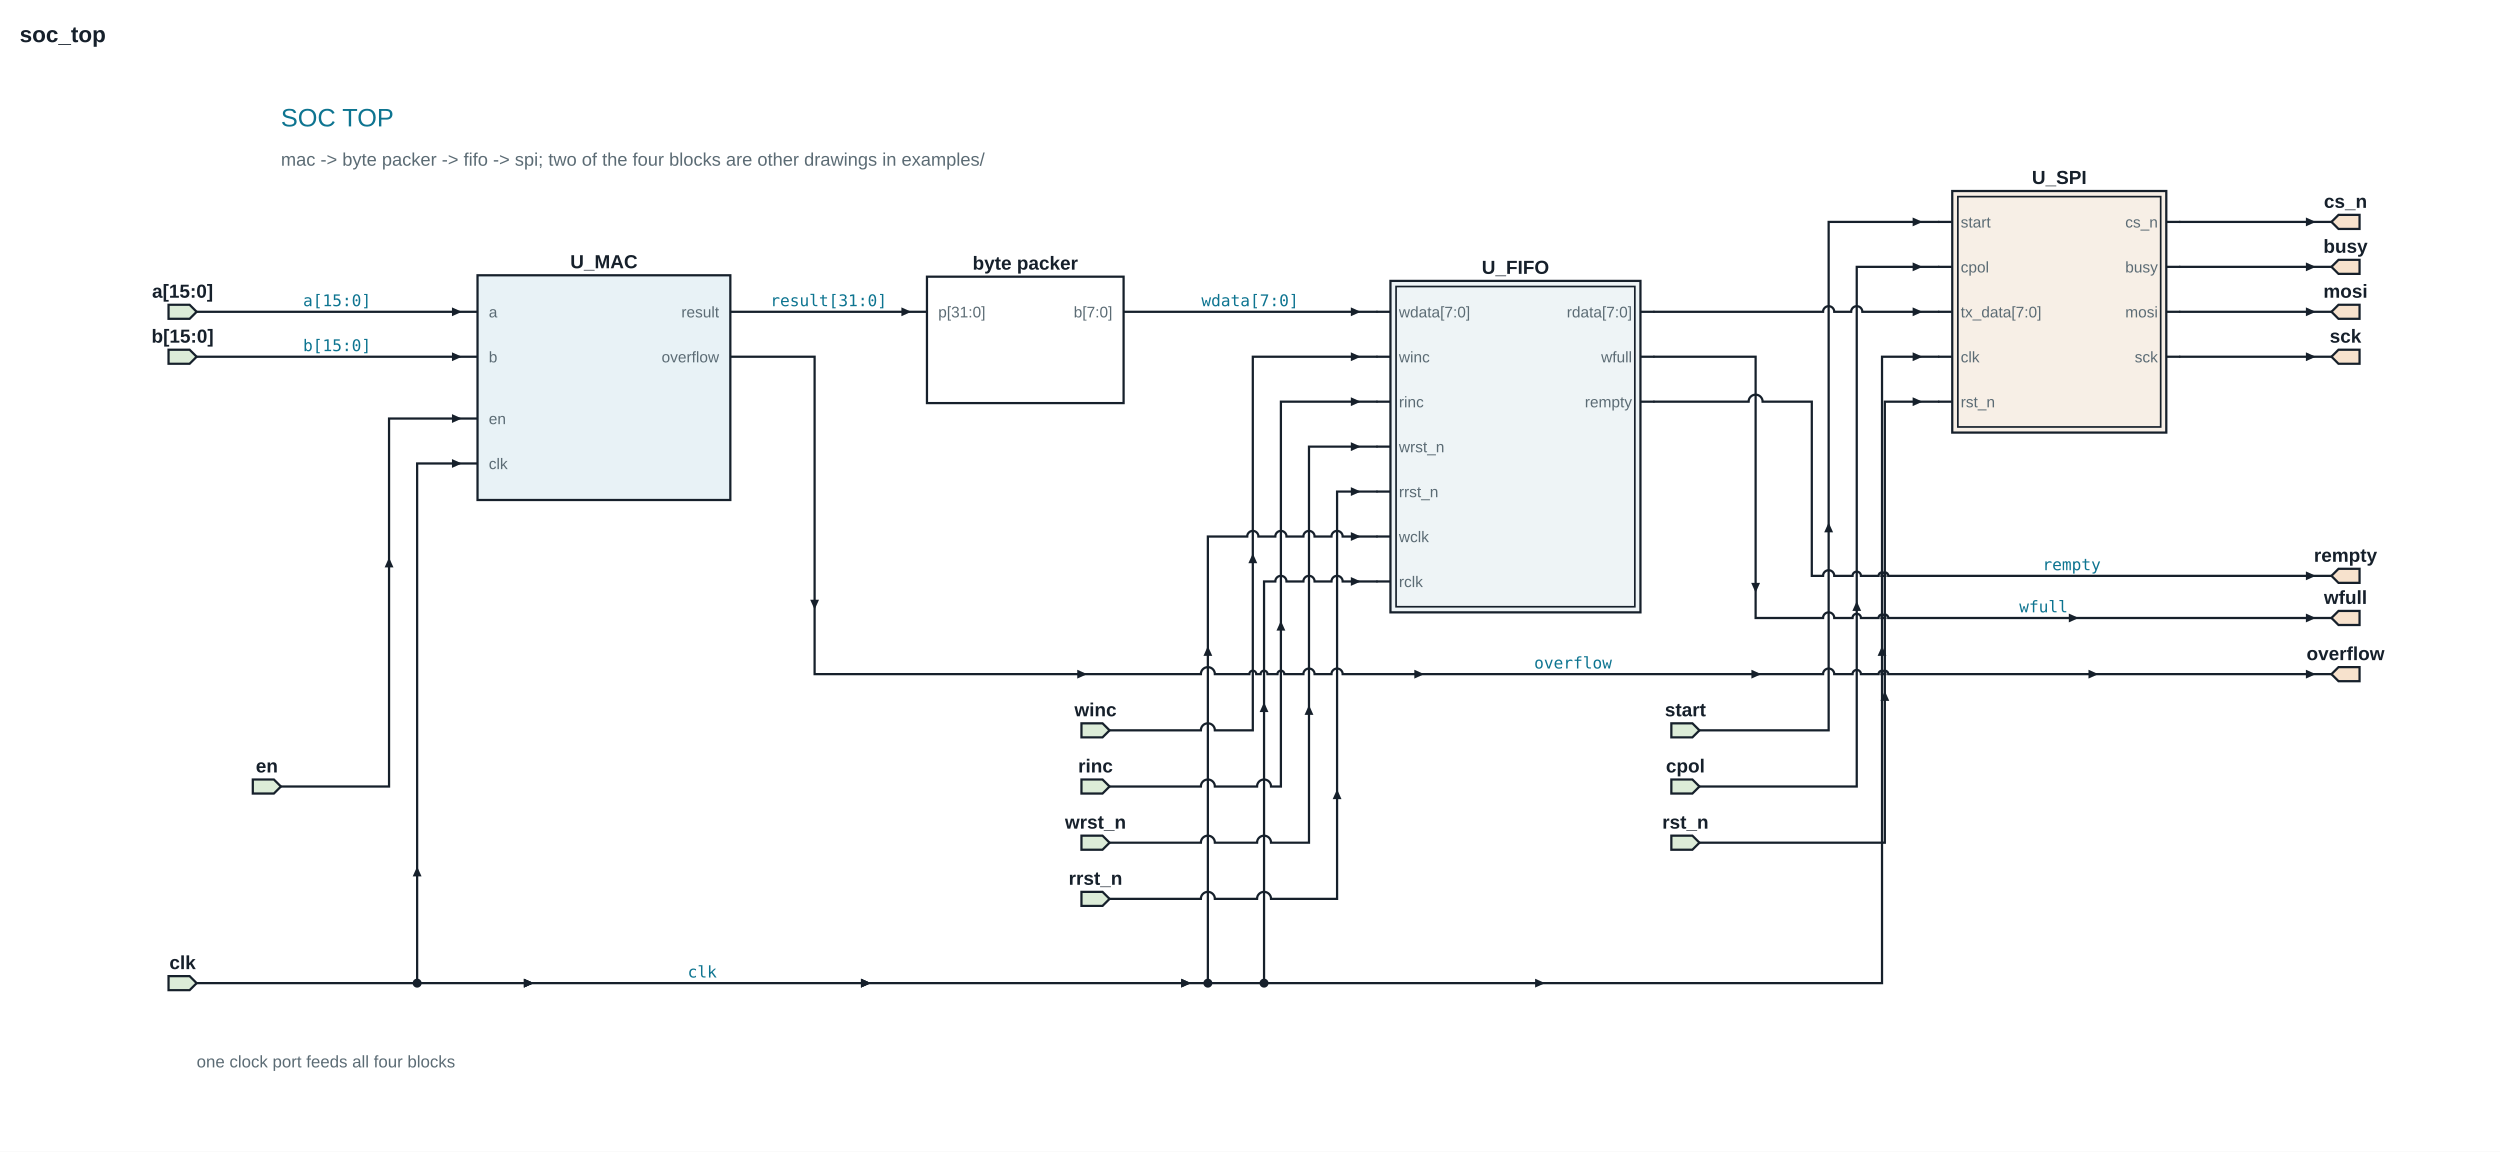
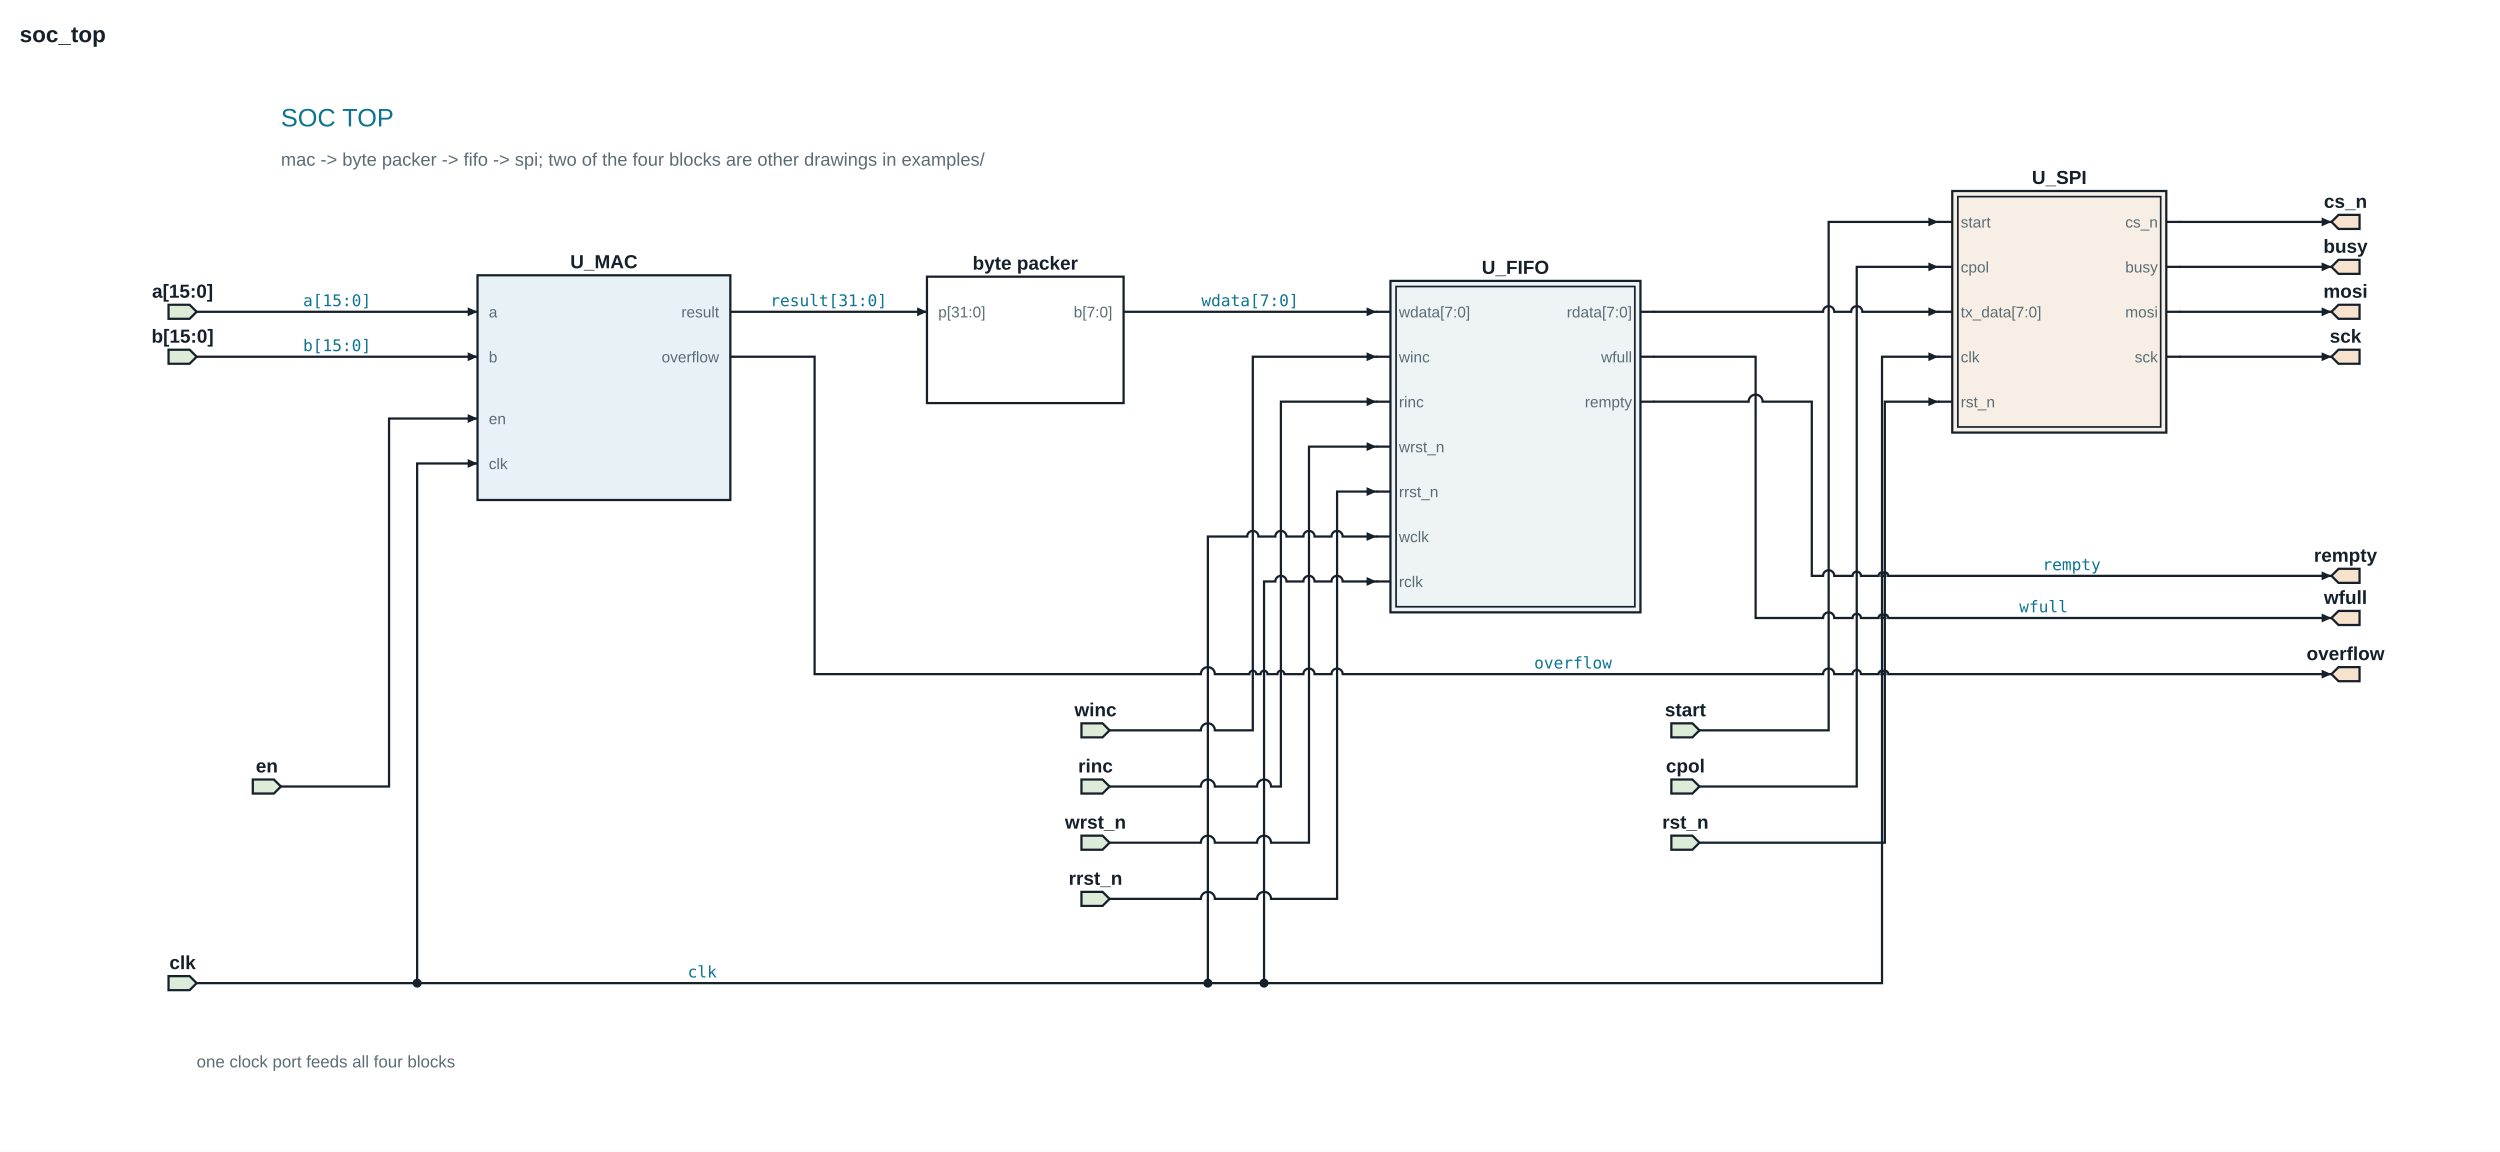
<svg xmlns="http://www.w3.org/2000/svg" width="1780" height="820" viewBox="0 0 1780 820" font-family="'IBM Plex Sans','IBM Plex Sans Text',Arial,Helvetica,sans-serif">
  <rect x="0" y="0" width="1780" height="820" fill="#ffffff" />
  <g class="dl-shapes">
    <text x="200" y="90" text-anchor="start" font-family="'IBM Plex Sans','IBM Plex Sans Text',Arial,Helvetica,sans-serif" font-size="18" fill="#0d7490">SOC TOP</text>
    <text x="200" y="118" text-anchor="start" font-family="'IBM Plex Sans','IBM Plex Sans Text',Arial,Helvetica,sans-serif" font-size="13" fill="#5b6b74">mac -&gt; byte packer -&gt; fifo -&gt; spi;  two of the four blocks are other drawings in examples/</text>
    <text x="140" y="760" text-anchor="start" font-family="'IBM Plex Sans','IBM Plex Sans Text',Arial,Helvetica,sans-serif" font-size="12" fill="#5b6b74">one clock port feeds all four blocks</text>
  </g>
  <g class="dl-nets">
    <path class="dl-net" data-id="n1" d="M200 560 L277 560 L277 298 L340 298" fill="none" stroke="#16202b" stroke-width="1.6" stroke-linejoin="miter" stroke-linecap="square" />
    <path class="dl-net" data-id="n2" d="M790 520 L855 520 A5 5 0 0 1 865 520 L892 520 L892 254 L980 254" fill="none" stroke="#16202b" stroke-width="1.6" stroke-linejoin="miter" stroke-linecap="square" />
    <path class="dl-net" data-id="n3" d="M790 560 L855 560 A5 5 0 0 1 865 560 L895 560 A5 5 0 0 1 905 560 L912 560 L912 286 L980 286" fill="none" stroke="#16202b" stroke-width="1.6" stroke-linejoin="miter" stroke-linecap="square" />
    <path class="dl-net" data-id="n4" d="M790 600 L855 600 A5 5 0 0 1 865 600 L895 600 A5 5 0 0 1 905 600 L932 600 L932 318 L980 318" fill="none" stroke="#16202b" stroke-width="1.6" stroke-linejoin="miter" stroke-linecap="square" />
    <path class="dl-net" data-id="n5" d="M790 640 L855 640 A5 5 0 0 1 865 640 L895 640 A5 5 0 0 1 905 640 L952 640 L952 350 L980 350" fill="none" stroke="#16202b" stroke-width="1.6" stroke-linejoin="miter" stroke-linecap="square" />
    <path class="dl-net" data-id="n6" d="M1210 520 L1302 520 L1302 158 L1380 158" fill="none" stroke="#16202b" stroke-width="1.6" stroke-linejoin="miter" stroke-linecap="square" />
    <path class="dl-net" data-id="n7" d="M1210 560 L1322 560 L1322 190 L1380 190" fill="none" stroke="#16202b" stroke-width="1.6" stroke-linejoin="miter" stroke-linecap="square" />
    <path class="dl-net" data-id="n8" d="M1210 600 L1342 600 L1342 286 L1380 286" fill="none" stroke="#16202b" stroke-width="1.6" stroke-linejoin="miter" stroke-linecap="square" />
    <path class="dl-net" data-id="n9" d="M140 222 L340 222" fill="none" stroke="#16202b" stroke-width="1.6" stroke-linejoin="miter" stroke-linecap="square" />
    <path class="dl-net" data-id="n10" d="M140 254 L340 254" fill="none" stroke="#16202b" stroke-width="1.6" stroke-linejoin="miter" stroke-linecap="square" />
    <path class="dl-net" data-id="n11" d="M520 222 L660 222" fill="none" stroke="#16202b" stroke-width="1.6" stroke-linejoin="miter" stroke-linecap="square" />
    <path class="dl-net" data-id="n12" d="M800 222 L980 222" fill="none" stroke="#16202b" stroke-width="1.6" stroke-linejoin="miter" stroke-linecap="square" />
    <path class="dl-net" data-id="n13" d="M1178 222 L1298 222 A4 4 0 0 1 1306 222 L1318 222 A4 4 0 0 1 1326 222 L1380 222" fill="none" stroke="#16202b" stroke-width="1.6" stroke-linejoin="miter" stroke-linecap="square" />
    <path class="dl-net" data-id="n14" d="M1552.4 222 L1660 222" fill="none" stroke="#16202b" stroke-width="1.6" stroke-linejoin="miter" stroke-linecap="square" />
    <path class="dl-net" data-id="n15" d="M1552.4 254 L1660 254" fill="none" stroke="#16202b" stroke-width="1.6" stroke-linejoin="miter" stroke-linecap="square" />
    <path class="dl-net" data-id="n16" d="M1552.4 158 L1660 158" fill="none" stroke="#16202b" stroke-width="1.6" stroke-linejoin="miter" stroke-linecap="square" />
    <path class="dl-net" data-id="n17" d="M1552.4 190 L1660 190" fill="none" stroke="#16202b" stroke-width="1.6" stroke-linejoin="miter" stroke-linecap="square" />
    <path class="dl-net" data-id="n18" d="M520 254 L580 254 L580 480 L855 480 A5 5 0 0 1 865 480 L889.5 480 A2.5 2.5 0 0 1 894.5 480 L897.5 480 A2.5 2.5 0 0 1 902.5 480 L909.5 480 A2.5 2.5 0 0 1 914.5 480 L928 480 A4 4 0 0 1 936 480 L948 480 A4 4 0 0 1 956 480 L1298 480 A4 4 0 0 1 1306 480 L1319 480 A3 3 0 0 1 1325 480 L1337.5 480 A2.5 2.5 0 0 1 1342.5 480 L1339.5 480 A2.5 2.5 0 0 1 1344.5 480 L1660 480" fill="none" stroke="#16202b" stroke-width="1.6" stroke-linejoin="miter" stroke-linecap="square" />
    <path class="dl-net" data-id="n19" d="M1178 254 L1250 254 L1250 440 L1298 440 A4 4 0 0 1 1306 440 L1319 440 A3 3 0 0 1 1325 440 L1337.5 440 A2.5 2.5 0 0 1 1342.5 440 L1339.5 440 A2.5 2.5 0 0 1 1344.5 440 L1660 440" fill="none" stroke="#16202b" stroke-width="1.6" stroke-linejoin="miter" stroke-linecap="square" />
    <path class="dl-net" data-id="n20" d="M1178 286 L1245 286 A5 5 0 0 1 1255 286 L1290 286 L1290 410 L1298 410 A4 4 0 0 1 1306 410 L1319 410 A3 3 0 0 1 1325 410 L1337.5 410 A2.5 2.5 0 0 1 1342.5 410 L1339.5 410 A2.5 2.5 0 0 1 1344.5 410 L1660 410" fill="none" stroke="#16202b" stroke-width="1.6" stroke-linejoin="miter" stroke-linecap="square" />
    <path class="dl-net" data-id="n21" d="M140 700 L297 700 L297 330 L340 330 M140 700 L860 700 L860 382 L888 382 A4 4 0 0 1 896 382 L908 382 A4 4 0 0 1 916 382 L928 382 A4 4 0 0 1 936 382 L948 382 A4 4 0 0 1 956 382 L980 382 M140 700 L900 700 L900 414 L908 414 A4 4 0 0 1 916 414 L928 414 A4 4 0 0 1 936 414 L948 414 A4 4 0 0 1 956 414 L980 414 M140 700 L1340 700 L1340 254 L1380 254" fill="none" stroke="#16202b" stroke-width="1.6" stroke-linejoin="miter" stroke-linecap="square" />
    <text x="240" y="218" text-anchor="middle" font-family="'IBM Plex Mono','DejaVu Sans Mono','Courier New',monospace" font-size="11.5" fill="#0d7490">a[15:0]</text>
    <text x="240" y="250" text-anchor="middle" font-family="'IBM Plex Mono','DejaVu Sans Mono','Courier New',monospace" font-size="11.5" fill="#0d7490">b[15:0]</text>
    <text x="590" y="218" text-anchor="middle" font-family="'IBM Plex Mono','DejaVu Sans Mono','Courier New',monospace" font-size="11.5" fill="#0d7490">result[31:0]</text>
    <text x="890" y="218" text-anchor="middle" font-family="'IBM Plex Mono','DejaVu Sans Mono','Courier New',monospace" font-size="11.5" fill="#0d7490">wdata[7:0]</text>
    <text x="1120" y="476" text-anchor="middle" font-family="'IBM Plex Mono','DejaVu Sans Mono','Courier New',monospace" font-size="11.5" fill="#0d7490">overflow</text>
    <text x="1455" y="436" text-anchor="middle" font-family="'IBM Plex Mono','DejaVu Sans Mono','Courier New',monospace" font-size="11.5" fill="#0d7490">wfull</text>
    <text x="1475" y="406" text-anchor="middle" font-family="'IBM Plex Mono','DejaVu Sans Mono','Courier New',monospace" font-size="11.5" fill="#0d7490">rempty</text>
    <text x="500" y="696" text-anchor="middle" font-family="'IBM Plex Mono','DejaVu Sans Mono','Courier New',monospace" font-size="11.5" fill="#0d7490">clk</text>
-     <polygon points="277,397 280.15,404 273.85,404" fill="#16202b" />
-     <polygon points="328.8,298 321.8,301.15 321.8,294.85" fill="#16202b" />
-     <polygon points="892,394 895.15,401 888.85,401" fill="#16202b" />
-     <polygon points="968.8,254 961.8,257.15 961.8,250.85" fill="#16202b" />
-     <polygon points="912,442 915.15,449 908.85,449" fill="#16202b" />
-     <polygon points="968.8,286 961.8,289.15 961.8,282.85" fill="#16202b" />
-     <polygon points="932,502 935.15,509 928.85,509" fill="#16202b" />
-     <polygon points="968.8,318 961.8,321.15 961.8,314.85" fill="#16202b" />
-     <polygon points="952,562 955.15,569 948.85,569" fill="#16202b" />
-     <polygon points="968.8,350 961.8,353.15 961.8,346.85" fill="#16202b" />
-     <polygon points="1302,372 1305.15,379 1298.85,379" fill="#16202b" />
-     <polygon points="1368.8,158 1361.8,161.15 1361.8,154.85" fill="#16202b" />
-     <polygon points="1322,428 1325.15,435 1318.85,435" fill="#16202b" />
-     <polygon points="1368.8,190 1361.8,193.15 1361.8,186.85" fill="#16202b" />
-     <polygon points="1342,492 1345.15,499 1338.85,499" fill="#16202b" />
-     <polygon points="1368.8,286 1361.8,289.15 1361.8,282.85" fill="#16202b" />
-     <polygon points="328.8,222 321.8,225.15 321.8,218.85" fill="#16202b" />
-     <polygon points="328.8,254 321.8,257.15 321.8,250.85" fill="#16202b" />
-     <polygon points="648.8,222 641.8,225.15 641.8,218.85" fill="#16202b" />
-     <polygon points="968.8,222 961.8,225.15 961.8,218.85" fill="#16202b" />
-     <polygon points="1368.8,222 1361.8,225.15 1361.8,218.85" fill="#16202b" />
-     <polygon points="1648.8,222 1641.8,225.15 1641.8,218.85" fill="#16202b" />
-     <polygon points="1648.8,254 1641.8,257.15 1641.8,250.85" fill="#16202b" />
-     <polygon points="1648.8,158 1641.8,161.15 1641.8,154.85" fill="#16202b" />
-     <polygon points="1648.8,190 1641.8,193.15 1641.8,186.85" fill="#16202b" />
-     <polygon points="580,434 576.85,427 583.15,427" fill="#16202b" />
-     <polygon points="774,480 767,483.15 767,476.85" fill="#16202b" />
-     <polygon points="1014,480 1007,483.15 1007,476.85" fill="#16202b" />
-     <polygon points="1254,480 1247,483.15 1247,476.85" fill="#16202b" />
-     <polygon points="1494,480 1487,483.15 1487,476.85" fill="#16202b" />
-     <polygon points="1648.8,480 1641.8,483.15 1641.8,476.85" fill="#16202b" />
-     <polygon points="1250,422 1246.85,415 1253.15,415" fill="#16202b" />
-     <polygon points="1480,440 1473,443.15 1473,436.85" fill="#16202b" />
-     <polygon points="1648.8,440 1641.8,443.15 1641.8,436.85" fill="#16202b" />
-     <polygon points="1648.8,410 1641.8,413.15 1641.8,406.85" fill="#16202b" />
-     <polygon points="297,617 300.15,624 293.85,624" fill="#16202b" />
-     <polygon points="328.8,330 321.8,333.15 321.8,326.85" fill="#16202b" />
-     <polygon points="380,700 373,703.15 373,696.85" fill="#16202b" />
-     <polygon points="620,700 613,703.15 613,696.85" fill="#16202b" />
-     <polygon points="860,460 863.15,467 856.85,467" fill="#16202b" />
-     <polygon points="968.8,382 961.8,385.15 961.8,378.85" fill="#16202b" />
-     <polygon points="380,700 373,703.15 373,696.85" fill="#16202b" />
-     <polygon points="620,700 613,703.15 613,696.85" fill="#16202b" />
-     <polygon points="848,700 841,703.15 841,696.85" fill="#16202b" />
-     <polygon points="900,500 903.15,507 896.85,507" fill="#16202b" />
-     <polygon points="968.8,414 961.8,417.15 961.8,410.85" fill="#16202b" />
-     <polygon points="380,700 373,703.15 373,696.85" fill="#16202b" />
-     <polygon points="620,700 613,703.15 613,696.85" fill="#16202b" />
-     <polygon points="848,700 841,703.15 841,696.85" fill="#16202b" />
-     <polygon points="1100,700 1093,703.15 1093,696.85" fill="#16202b" />
-     <polygon points="1340,460 1343.15,467 1336.85,467" fill="#16202b" />
-     <polygon points="1368.8,254 1361.8,257.15 1361.8,250.85" fill="#16202b" />
+     <polygon points="340,298 333,301.15 333,294.85" fill="#16202b" />
+     <polygon points="980,254 973,257.15 973,250.85" fill="#16202b" />
+     <polygon points="980,286 973,289.15 973,282.85" fill="#16202b" />
+     <polygon points="980,318 973,321.15 973,314.85" fill="#16202b" />
+     <polygon points="980,350 973,353.15 973,346.85" fill="#16202b" />
+     <polygon points="1380,158 1373,161.15 1373,154.85" fill="#16202b" />
+     <polygon points="1380,190 1373,193.15 1373,186.85" fill="#16202b" />
+     <polygon points="1380,286 1373,289.15 1373,282.85" fill="#16202b" />
+     <polygon points="340,222 333,225.15 333,218.85" fill="#16202b" />
+     <polygon points="340,254 333,257.15 333,250.85" fill="#16202b" />
+     <polygon points="660,222 653,225.15 653,218.85" fill="#16202b" />
+     <polygon points="980,222 973,225.15 973,218.85" fill="#16202b" />
+     <polygon points="1380,222 1373,225.15 1373,218.85" fill="#16202b" />
+     <polygon points="1660,222 1653,225.15 1653,218.85" fill="#16202b" />
+     <polygon points="1660,254 1653,257.15 1653,250.85" fill="#16202b" />
+     <polygon points="1660,158 1653,161.15 1653,154.85" fill="#16202b" />
+     <polygon points="1660,190 1653,193.15 1653,186.85" fill="#16202b" />
+     <polygon points="1660,480 1653,483.15 1653,476.85" fill="#16202b" />
+     <polygon points="1660,440 1653,443.15 1653,436.85" fill="#16202b" />
+     <polygon points="1660,410 1653,413.15 1653,406.85" fill="#16202b" />
+     <polygon points="340,330 333,333.15 333,326.85" fill="#16202b" />
+     <polygon points="980,382 973,385.15 973,378.85" fill="#16202b" />
+     <polygon points="980,414 973,417.15 973,410.85" fill="#16202b" />
+     <polygon points="1380,254 1373,257.15 1373,250.85" fill="#16202b" />
  </g>
  <g class="dl-cells">
    <g class="dl-cell" data-id="u_mac" data-type="block8" transform="matrix(1,0,0,1,340,196)">
      <rect x="0" y="0" width="180" height="160" fill="#e8f2f6" stroke="#16202b" stroke-width="1.6" />
    </g>
    <text x="348" y="226" text-anchor="start" font-family="'IBM Plex Sans','IBM Plex Sans Text',Arial,Helvetica,sans-serif" font-size="11" fill="#5b6b74">a</text>
    <text x="348" y="258" text-anchor="start" font-family="'IBM Plex Sans','IBM Plex Sans Text',Arial,Helvetica,sans-serif" font-size="11" fill="#5b6b74">b</text>
    <text x="348" y="302" text-anchor="start" font-family="'IBM Plex Sans','IBM Plex Sans Text',Arial,Helvetica,sans-serif" font-size="11" fill="#5b6b74">en</text>
    <text x="348" y="334" text-anchor="start" font-family="'IBM Plex Sans','IBM Plex Sans Text',Arial,Helvetica,sans-serif" font-size="11" fill="#5b6b74">clk</text>
    <text x="512" y="226" text-anchor="end" font-family="'IBM Plex Sans','IBM Plex Sans Text',Arial,Helvetica,sans-serif" font-size="11" fill="#5b6b74">result</text>
    <text x="512" y="258" text-anchor="end" font-family="'IBM Plex Sans','IBM Plex Sans Text',Arial,Helvetica,sans-serif" font-size="11" fill="#5b6b74">overflow</text>
    <text x="430" y="191" text-anchor="middle" font-family="'IBM Plex Sans','IBM Plex Sans Text',Arial,Helvetica,sans-serif" font-size="13.5" font-weight="600" fill="#16202b">U_MAC</text>
    <g class="dl-cell" data-id="u_fifo" data-type="sheet" transform="matrix(1,0,0,1,980,200)">
      <rect x="10" y="0" width="178" height="236" fill="#eef4f6" stroke="#16202b" stroke-width="1.6" />
      <rect x="14" y="4" width="170" height="228" fill="none" stroke="#16202b" stroke-width="1.2" />
      <line x1="0" y1="22" x2="10" y2="22" stroke="#16202b" stroke-width="1.6" />
      <line x1="0" y1="54" x2="10" y2="54" stroke="#16202b" stroke-width="1.6" />
      <line x1="0" y1="86" x2="10" y2="86" stroke="#16202b" stroke-width="1.6" />
      <line x1="0" y1="118" x2="10" y2="118" stroke="#16202b" stroke-width="1.6" />
      <line x1="0" y1="150" x2="10" y2="150" stroke="#16202b" stroke-width="1.6" />
      <line x1="0" y1="182" x2="10" y2="182" stroke="#16202b" stroke-width="1.6" />
      <line x1="0" y1="214" x2="10" y2="214" stroke="#16202b" stroke-width="1.6" />
      <line x1="198" y1="22" x2="188" y2="22" stroke="#16202b" stroke-width="1.6" />
      <line x1="198" y1="54" x2="188" y2="54" stroke="#16202b" stroke-width="1.6" />
      <line x1="198" y1="86" x2="188" y2="86" stroke="#16202b" stroke-width="1.6" />
    </g>
    <text x="996" y="226" text-anchor="start" font-family="'IBM Plex Sans','IBM Plex Sans Text',Arial,Helvetica,sans-serif" font-size="11" fill="#5b6b74">wdata[7:0]</text>
    <text x="996" y="258" text-anchor="start" font-family="'IBM Plex Sans','IBM Plex Sans Text',Arial,Helvetica,sans-serif" font-size="11" fill="#5b6b74">winc</text>
    <text x="996" y="290" text-anchor="start" font-family="'IBM Plex Sans','IBM Plex Sans Text',Arial,Helvetica,sans-serif" font-size="11" fill="#5b6b74">rinc</text>
    <text x="996" y="322" text-anchor="start" font-family="'IBM Plex Sans','IBM Plex Sans Text',Arial,Helvetica,sans-serif" font-size="11" fill="#5b6b74">wrst_n</text>
    <text x="996" y="354" text-anchor="start" font-family="'IBM Plex Sans','IBM Plex Sans Text',Arial,Helvetica,sans-serif" font-size="11" fill="#5b6b74">rrst_n</text>
    <text x="996" y="386" text-anchor="start" font-family="'IBM Plex Sans','IBM Plex Sans Text',Arial,Helvetica,sans-serif" font-size="11" fill="#5b6b74">wclk</text>
    <text x="996" y="418" text-anchor="start" font-family="'IBM Plex Sans','IBM Plex Sans Text',Arial,Helvetica,sans-serif" font-size="11" fill="#5b6b74">rclk</text>
    <text x="1162" y="226" text-anchor="end" font-family="'IBM Plex Sans','IBM Plex Sans Text',Arial,Helvetica,sans-serif" font-size="11" fill="#5b6b74">rdata[7:0]</text>
    <text x="1162" y="258" text-anchor="end" font-family="'IBM Plex Sans','IBM Plex Sans Text',Arial,Helvetica,sans-serif" font-size="11" fill="#5b6b74">wfull</text>
    <text x="1162" y="290" text-anchor="end" font-family="'IBM Plex Sans','IBM Plex Sans Text',Arial,Helvetica,sans-serif" font-size="11" fill="#5b6b74">rempty</text>
    <text x="1079" y="195" text-anchor="middle" font-family="'IBM Plex Sans','IBM Plex Sans Text',Arial,Helvetica,sans-serif" font-size="13.5" font-weight="600" fill="#16202b">U_FIFO</text>
    <g class="dl-cell" data-id="u_spi" data-type="sheet" transform="matrix(1,0,0,1,1380,136)">
      <rect x="10" y="0" width="152.4" height="172" fill="#f7efe6" stroke="#16202b" stroke-width="1.6" />
      <rect x="14" y="4" width="144.4" height="164" fill="none" stroke="#16202b" stroke-width="1.2" />
      <line x1="0" y1="22" x2="10" y2="22" stroke="#16202b" stroke-width="1.6" />
      <line x1="0" y1="54" x2="10" y2="54" stroke="#16202b" stroke-width="1.6" />
      <line x1="0" y1="86" x2="10" y2="86" stroke="#16202b" stroke-width="1.6" />
      <line x1="0" y1="118" x2="10" y2="118" stroke="#16202b" stroke-width="1.6" />
      <line x1="0" y1="150" x2="10" y2="150" stroke="#16202b" stroke-width="1.6" />
      <line x1="172.4" y1="22" x2="162.4" y2="22" stroke="#16202b" stroke-width="1.6" />
      <line x1="172.4" y1="54" x2="162.4" y2="54" stroke="#16202b" stroke-width="1.6" />
      <line x1="172.4" y1="86" x2="162.4" y2="86" stroke="#16202b" stroke-width="1.6" />
      <line x1="172.4" y1="118" x2="162.4" y2="118" stroke="#16202b" stroke-width="1.6" />
    </g>
    <text x="1396" y="162" text-anchor="start" font-family="'IBM Plex Sans','IBM Plex Sans Text',Arial,Helvetica,sans-serif" font-size="11" fill="#5b6b74">start</text>
    <text x="1396" y="194" text-anchor="start" font-family="'IBM Plex Sans','IBM Plex Sans Text',Arial,Helvetica,sans-serif" font-size="11" fill="#5b6b74">cpol</text>
    <text x="1396" y="226" text-anchor="start" font-family="'IBM Plex Sans','IBM Plex Sans Text',Arial,Helvetica,sans-serif" font-size="11" fill="#5b6b74">tx_data[7:0]</text>
    <text x="1396" y="258" text-anchor="start" font-family="'IBM Plex Sans','IBM Plex Sans Text',Arial,Helvetica,sans-serif" font-size="11" fill="#5b6b74">clk</text>
    <text x="1396" y="290" text-anchor="start" font-family="'IBM Plex Sans','IBM Plex Sans Text',Arial,Helvetica,sans-serif" font-size="11" fill="#5b6b74">rst_n</text>
    <text x="1536.4" y="162" text-anchor="end" font-family="'IBM Plex Sans','IBM Plex Sans Text',Arial,Helvetica,sans-serif" font-size="11" fill="#5b6b74">cs_n</text>
    <text x="1536.4" y="194" text-anchor="end" font-family="'IBM Plex Sans','IBM Plex Sans Text',Arial,Helvetica,sans-serif" font-size="11" fill="#5b6b74">busy</text>
    <text x="1536.4" y="226" text-anchor="end" font-family="'IBM Plex Sans','IBM Plex Sans Text',Arial,Helvetica,sans-serif" font-size="11" fill="#5b6b74">mosi</text>
    <text x="1536.4" y="258" text-anchor="end" font-family="'IBM Plex Sans','IBM Plex Sans Text',Arial,Helvetica,sans-serif" font-size="11" fill="#5b6b74">sck</text>
    <text x="1466.2" y="131" text-anchor="middle" font-family="'IBM Plex Sans','IBM Plex Sans Text',Arial,Helvetica,sans-serif" font-size="13.5" font-weight="600" fill="#16202b">U_SPI</text>
    <g class="dl-cell" data-id="pack" data-type="block" transform="matrix(1,0,0,1,660,197)">
      <rect x="0" y="0" width="140" height="90" fill="#ffffff" stroke="#16202b" stroke-width="1.6" />
    </g>
    <text x="668" y="226" text-anchor="start" font-family="'IBM Plex Sans','IBM Plex Sans Text',Arial,Helvetica,sans-serif" font-size="11" fill="#5b6b74">p[31:0]</text>
    <text x="792" y="226" text-anchor="end" font-family="'IBM Plex Sans','IBM Plex Sans Text',Arial,Helvetica,sans-serif" font-size="11" fill="#5b6b74">b[7:0]</text>
    <text x="730" y="192" text-anchor="middle" font-family="'IBM Plex Sans','IBM Plex Sans Text',Arial,Helvetica,sans-serif" font-size="13.5" font-weight="600" fill="#16202b">byte packer</text>
    <g class="dl-cell" data-id="p_a" data-type="port_in" transform="matrix(1,0,0,1,120,217)">
      <path d="M0 0 H15 L20 5 L15 10 H0 Z" fill="#dcecd8" stroke="#16202b" stroke-width="1.6" />
    </g>
    <text x="130" y="212" text-anchor="middle" font-family="'IBM Plex Sans','IBM Plex Sans Text',Arial,Helvetica,sans-serif" font-size="13.5" font-weight="600" fill="#16202b">a[15:0]</text>
    <g class="dl-cell" data-id="p_b" data-type="port_in" transform="matrix(1,0,0,1,120,249)">
      <path d="M0 0 H15 L20 5 L15 10 H0 Z" fill="#dcecd8" stroke="#16202b" stroke-width="1.6" />
    </g>
    <text x="130" y="244" text-anchor="middle" font-family="'IBM Plex Sans','IBM Plex Sans Text',Arial,Helvetica,sans-serif" font-size="13.5" font-weight="600" fill="#16202b">b[15:0]</text>
    <g class="dl-cell" data-id="p_mosi" data-type="port_out" transform="matrix(1,0,0,1,1660,217)">
      <path d="M20 0 H5 L0 5 L5 10 H20 Z" fill="#f7e2cd" stroke="#16202b" stroke-width="1.6" />
    </g>
    <text x="1670" y="212" text-anchor="middle" font-family="'IBM Plex Sans','IBM Plex Sans Text',Arial,Helvetica,sans-serif" font-size="13.5" font-weight="600" fill="#16202b">mosi</text>
    <g class="dl-cell" data-id="p_sck" data-type="port_out" transform="matrix(1,0,0,1,1660,249)">
      <path d="M20 0 H5 L0 5 L5 10 H20 Z" fill="#f7e2cd" stroke="#16202b" stroke-width="1.6" />
    </g>
    <text x="1670" y="244" text-anchor="middle" font-family="'IBM Plex Sans','IBM Plex Sans Text',Arial,Helvetica,sans-serif" font-size="13.5" font-weight="600" fill="#16202b">sck</text>
    <g class="dl-cell" data-id="p_csn" data-type="port_out" transform="matrix(1,0,0,1,1660,153)">
      <path d="M20 0 H5 L0 5 L5 10 H20 Z" fill="#f7e2cd" stroke="#16202b" stroke-width="1.6" />
    </g>
    <text x="1670" y="148" text-anchor="middle" font-family="'IBM Plex Sans','IBM Plex Sans Text',Arial,Helvetica,sans-serif" font-size="13.5" font-weight="600" fill="#16202b">cs_n</text>
    <g class="dl-cell" data-id="p_busy" data-type="port_out" transform="matrix(1,0,0,1,1660,185)">
      <path d="M20 0 H5 L0 5 L5 10 H20 Z" fill="#f7e2cd" stroke="#16202b" stroke-width="1.6" />
    </g>
    <text x="1670" y="180" text-anchor="middle" font-family="'IBM Plex Sans','IBM Plex Sans Text',Arial,Helvetica,sans-serif" font-size="13.5" font-weight="600" fill="#16202b">busy</text>
    <g class="dl-cell" data-id="p_ovf" data-type="port_out" transform="matrix(1,0,0,1,1660,475)">
      <path d="M20 0 H5 L0 5 L5 10 H20 Z" fill="#f7e2cd" stroke="#16202b" stroke-width="1.6" />
    </g>
    <text x="1670" y="470" text-anchor="middle" font-family="'IBM Plex Sans','IBM Plex Sans Text',Arial,Helvetica,sans-serif" font-size="13.5" font-weight="600" fill="#16202b">overflow</text>
    <g class="dl-cell" data-id="p_wfull" data-type="port_out" transform="matrix(1,0,0,1,1660,435)">
      <path d="M20 0 H5 L0 5 L5 10 H20 Z" fill="#f7e2cd" stroke="#16202b" stroke-width="1.6" />
    </g>
    <text x="1670" y="430" text-anchor="middle" font-family="'IBM Plex Sans','IBM Plex Sans Text',Arial,Helvetica,sans-serif" font-size="13.5" font-weight="600" fill="#16202b">wfull</text>
    <g class="dl-cell" data-id="p_rempty" data-type="port_out" transform="matrix(1,0,0,1,1660,405)">
      <path d="M20 0 H5 L0 5 L5 10 H20 Z" fill="#f7e2cd" stroke="#16202b" stroke-width="1.6" />
    </g>
    <text x="1670" y="400" text-anchor="middle" font-family="'IBM Plex Sans','IBM Plex Sans Text',Arial,Helvetica,sans-serif" font-size="13.5" font-weight="600" fill="#16202b">rempty</text>
    <g class="dl-cell" data-id="p_clken" data-type="port_in" transform="matrix(1,0,0,1,180,555)">
      <path d="M0 0 H15 L20 5 L15 10 H0 Z" fill="#dcecd8" stroke="#16202b" stroke-width="1.6" />
    </g>
    <text x="190" y="550" text-anchor="middle" font-family="'IBM Plex Sans','IBM Plex Sans Text',Arial,Helvetica,sans-serif" font-size="13.5" font-weight="600" fill="#16202b">en</text>
    <g class="dl-cell" data-id="p_winc" data-type="port_in" transform="matrix(1,0,0,1,770,515)">
      <path d="M0 0 H15 L20 5 L15 10 H0 Z" fill="#dcecd8" stroke="#16202b" stroke-width="1.6" />
    </g>
    <text x="780" y="510" text-anchor="middle" font-family="'IBM Plex Sans','IBM Plex Sans Text',Arial,Helvetica,sans-serif" font-size="13.5" font-weight="600" fill="#16202b">winc</text>
    <g class="dl-cell" data-id="p_rinc" data-type="port_in" transform="matrix(1,0,0,1,770,555)">
      <path d="M0 0 H15 L20 5 L15 10 H0 Z" fill="#dcecd8" stroke="#16202b" stroke-width="1.6" />
    </g>
    <text x="780" y="550" text-anchor="middle" font-family="'IBM Plex Sans','IBM Plex Sans Text',Arial,Helvetica,sans-serif" font-size="13.5" font-weight="600" fill="#16202b">rinc</text>
    <g class="dl-cell" data-id="p_wrstn" data-type="port_in" transform="matrix(1,0,0,1,770,595)">
      <path d="M0 0 H15 L20 5 L15 10 H0 Z" fill="#dcecd8" stroke="#16202b" stroke-width="1.6" />
    </g>
    <text x="780" y="590" text-anchor="middle" font-family="'IBM Plex Sans','IBM Plex Sans Text',Arial,Helvetica,sans-serif" font-size="13.5" font-weight="600" fill="#16202b">wrst_n</text>
    <g class="dl-cell" data-id="p_rrstn" data-type="port_in" transform="matrix(1,0,0,1,770,635)">
      <path d="M0 0 H15 L20 5 L15 10 H0 Z" fill="#dcecd8" stroke="#16202b" stroke-width="1.6" />
    </g>
    <text x="780" y="630" text-anchor="middle" font-family="'IBM Plex Sans','IBM Plex Sans Text',Arial,Helvetica,sans-serif" font-size="13.5" font-weight="600" fill="#16202b">rrst_n</text>
    <g class="dl-cell" data-id="p_start" data-type="port_in" transform="matrix(1,0,0,1,1190,515)">
      <path d="M0 0 H15 L20 5 L15 10 H0 Z" fill="#dcecd8" stroke="#16202b" stroke-width="1.6" />
    </g>
    <text x="1200" y="510" text-anchor="middle" font-family="'IBM Plex Sans','IBM Plex Sans Text',Arial,Helvetica,sans-serif" font-size="13.5" font-weight="600" fill="#16202b">start</text>
    <g class="dl-cell" data-id="p_cpol" data-type="port_in" transform="matrix(1,0,0,1,1190,555)">
      <path d="M0 0 H15 L20 5 L15 10 H0 Z" fill="#dcecd8" stroke="#16202b" stroke-width="1.6" />
    </g>
    <text x="1200" y="550" text-anchor="middle" font-family="'IBM Plex Sans','IBM Plex Sans Text',Arial,Helvetica,sans-serif" font-size="13.5" font-weight="600" fill="#16202b">cpol</text>
    <g class="dl-cell" data-id="p_spirst" data-type="port_in" transform="matrix(1,0,0,1,1190,595)">
      <path d="M0 0 H15 L20 5 L15 10 H0 Z" fill="#dcecd8" stroke="#16202b" stroke-width="1.6" />
    </g>
    <text x="1200" y="590" text-anchor="middle" font-family="'IBM Plex Sans','IBM Plex Sans Text',Arial,Helvetica,sans-serif" font-size="13.5" font-weight="600" fill="#16202b">rst_n</text>
    <g class="dl-cell" data-id="p_clk" data-type="port_in" transform="matrix(1,0,0,1,120,695)">
      <path d="M0 0 H15 L20 5 L15 10 H0 Z" fill="#dcecd8" stroke="#16202b" stroke-width="1.6" />
    </g>
    <text x="130" y="690" text-anchor="middle" font-family="'IBM Plex Sans','IBM Plex Sans Text',Arial,Helvetica,sans-serif" font-size="13.5" font-weight="600" fill="#16202b">clk</text>
  </g>
  <g class="dl-junctions">
    <circle cx="297" cy="700" r="3.2" fill="#16202b" />
    <circle cx="860" cy="700" r="3.2" fill="#16202b" />
    <circle cx="900" cy="700" r="3.2" fill="#16202b" />
  </g>
  <text x="14" y="30" font-family="'IBM Plex Sans','IBM Plex Sans Text',Arial,Helvetica,sans-serif" font-size="16" font-weight="600" fill="#16202b">soc_top</text>
</svg>
